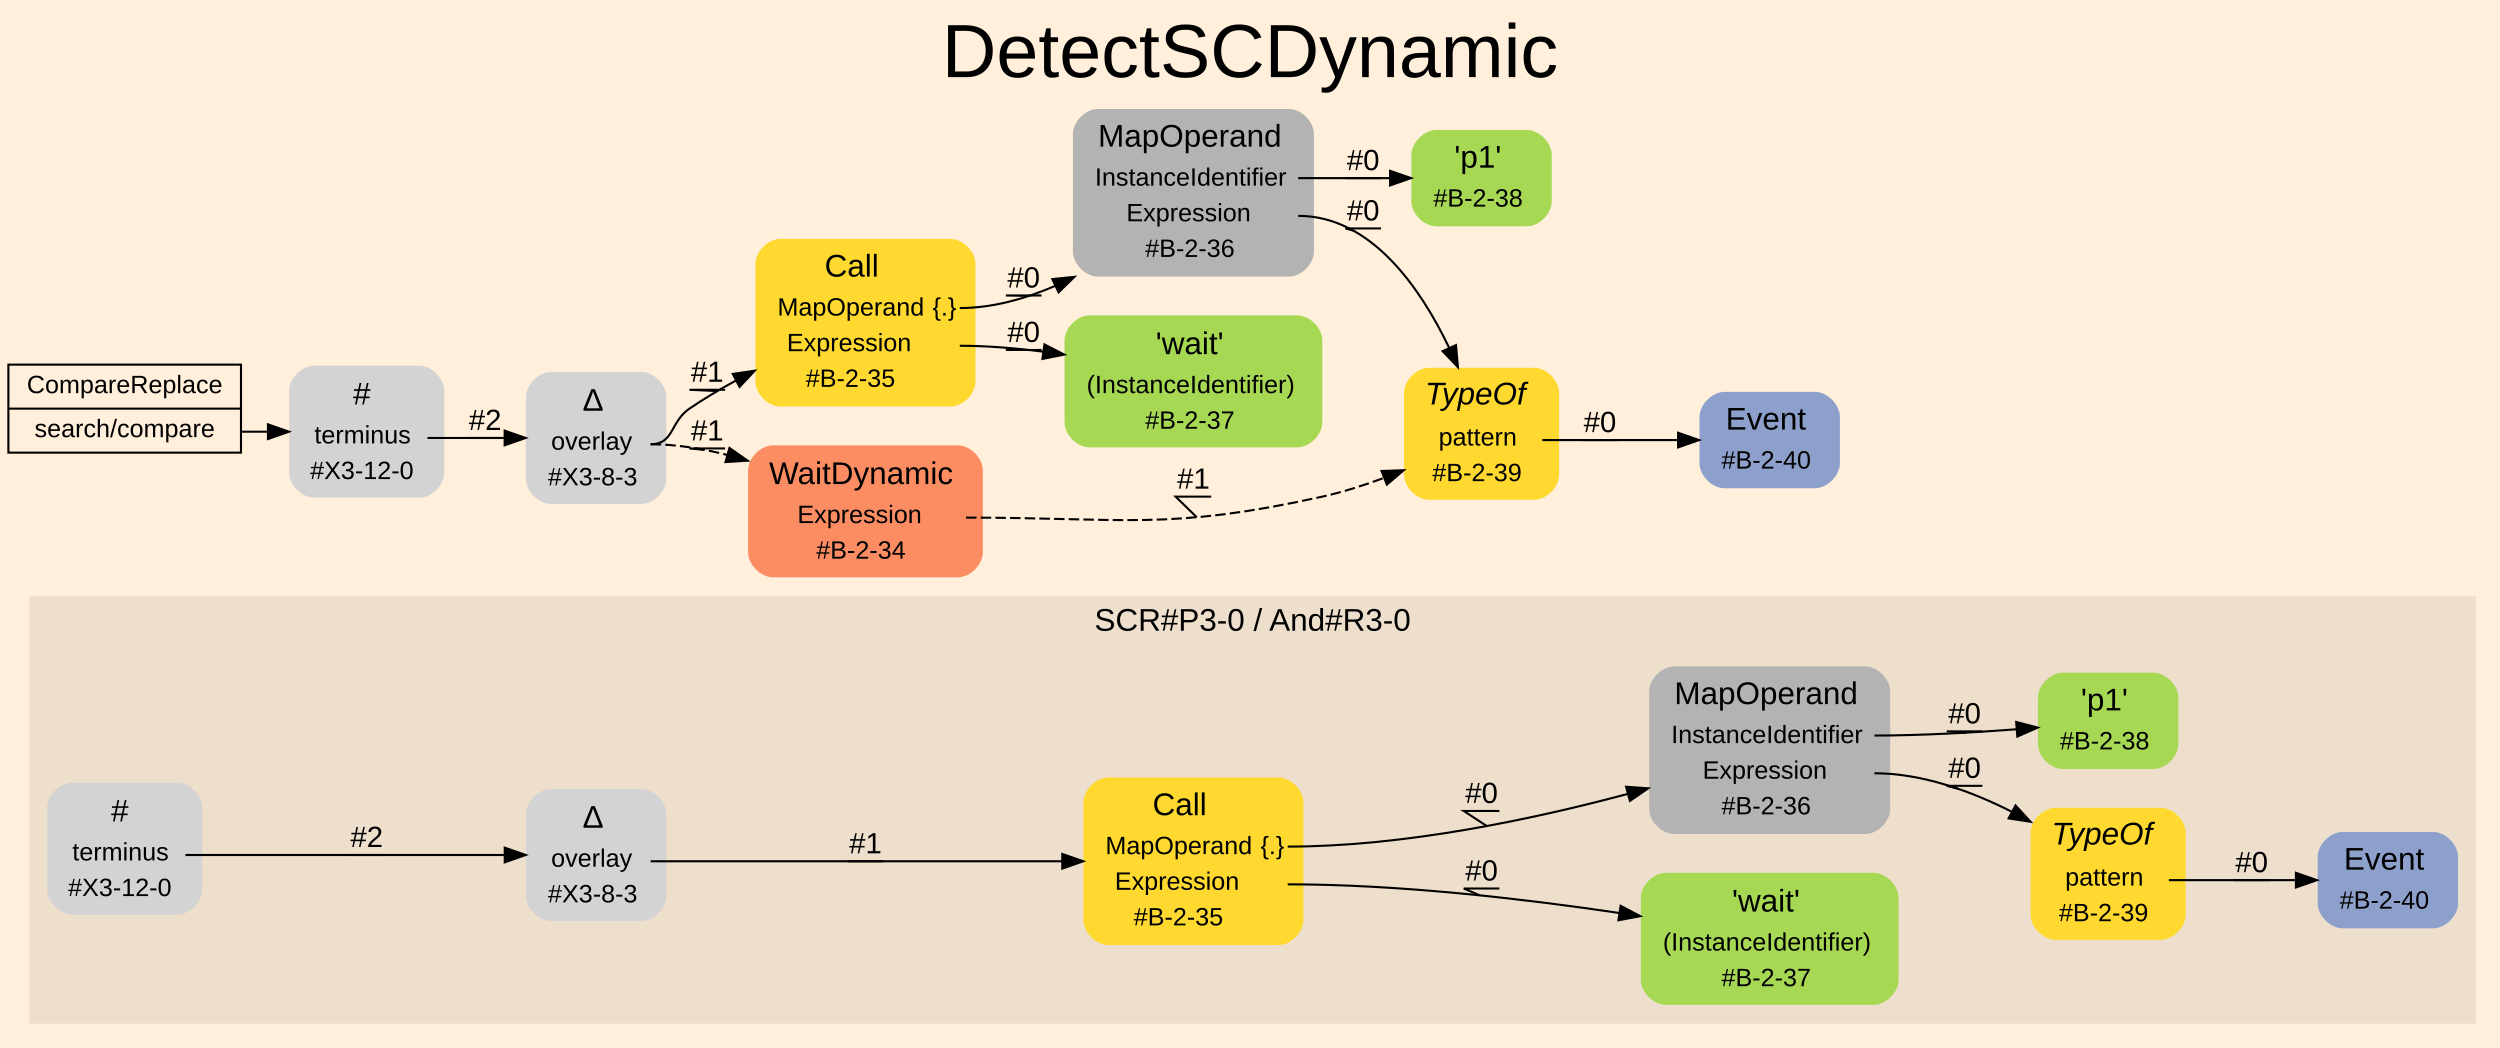
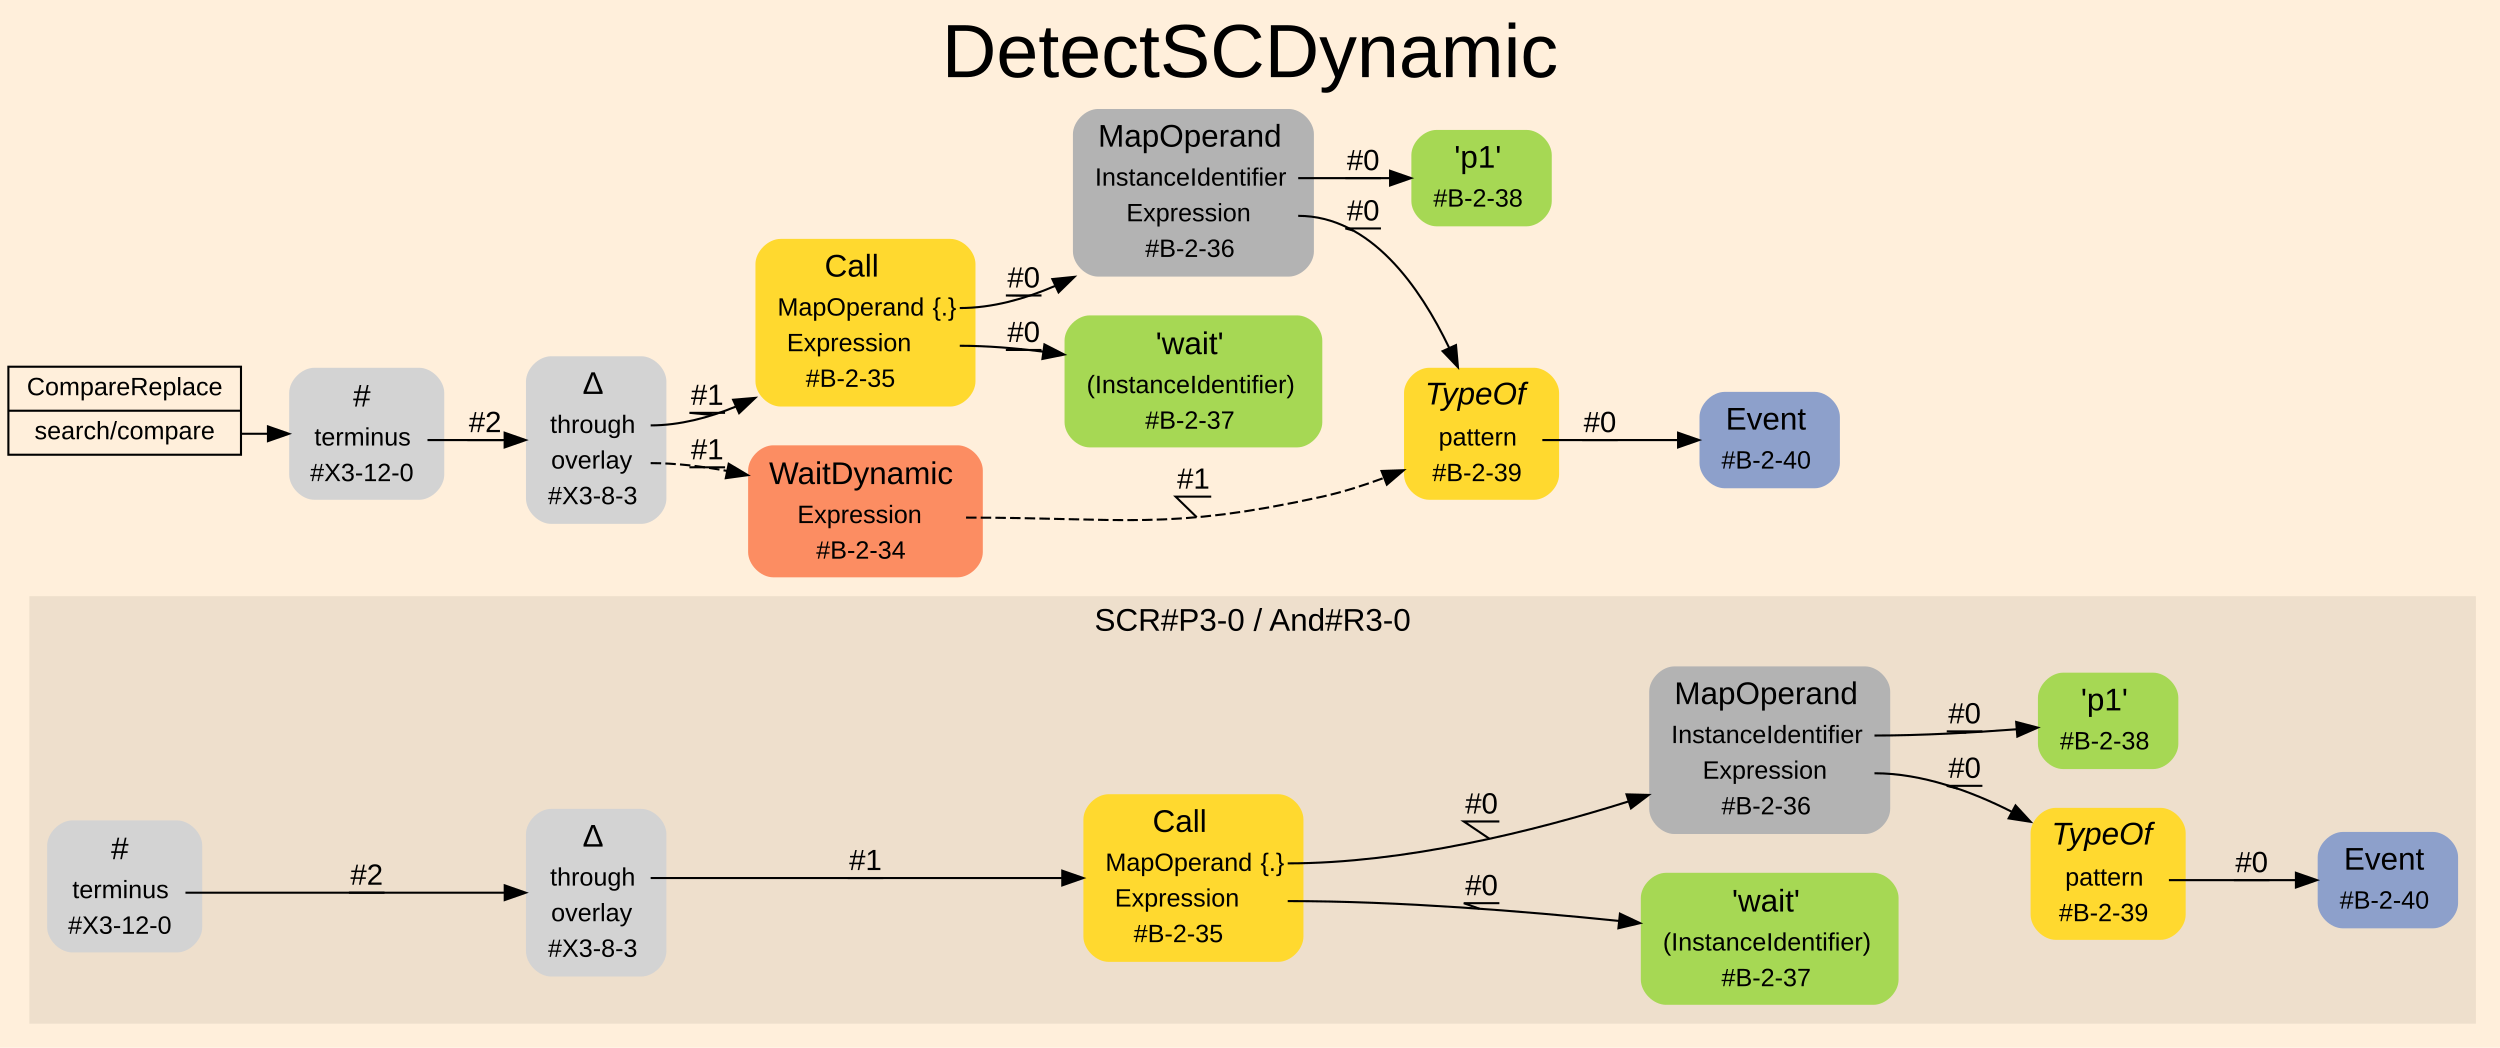
<svg xmlns="http://www.w3.org/2000/svg" width="1193pt" height="500pt" viewBox="0.00 0.00 1193.00 500.00">
  <g id="graph0" class="graph" transform="scale(1 1) rotate(0) translate(4 496)">
    <polygon fill="#ffefdb" stroke="transparent" points="-4,4 -4,-496 1189,-496 1189,4 -4,4" />
    <text text-anchor="middle" x="592.5" y="-459.2" font-family="Arial" font-size="36.00" fill="#000000">DetectSCDynamic</text>
    <g id="clust1" class="cluster">
      <polygon fill="#eedfcc" stroke="#eedfcc" points="10.5,-8 10.5,-211 1177,-211 1177,-8 10.5,-8" />
      <text text-anchor="middle" x="593.75" y="-195" font-family="Arial" font-size="15.00" fill="#000000">SCR#P3-0 / And#R3-0</text>
    </g>
    <g id="node1" class="node">
-       <path fill="#ffd92f" stroke="transparent" d="M606,-125C606,-125 525,-125 525,-125 519,-125 513,-119 513,-113 513,-113 513,-57 513,-57 513,-51 519,-45 525,-45 525,-45 606,-45 606,-45 612,-45 618,-51 618,-57 618,-57 618,-113 618,-113 618,-119 612,-125 606,-125" />
-       <text text-anchor="start" x="546" y="-107" font-family="Arial" font-size="15.00" fill="#000000">Call</text>
-       <text text-anchor="start" x="523.5" y="-88.4" font-family="Arial" font-size="12.00" fill="#000000">MapOperand</text>
-       <text text-anchor="start" x="597.5" y="-88.4" font-family="Arial" font-size="12.00" fill="#000000">{.}</text>
-       <text text-anchor="start" x="528" y="-71.4" font-family="Arial" font-size="12.00" fill="#000000">Expression</text>
-       <text text-anchor="start" x="537" y="-54.4" font-family="Arial" font-size="12.00" fill="#000000">#B-2-35</text>
-     </g>
-     <g id="node6" class="node">
-       <path fill="#a6d854" stroke="transparent" d="M890,-79.5C890,-79.5 791,-79.5 791,-79.5 785,-79.5 779,-73.5 779,-67.5 779,-67.5 779,-28.5 779,-28.5 779,-22.5 785,-16.5 791,-16.5 791,-16.5 890,-16.5 890,-16.5 896,-16.5 902,-22.5 902,-28.5 902,-28.5 902,-67.5 902,-67.5 902,-73.5 896,-79.5 890,-79.5" />
-       <text text-anchor="start" x="822.5" y="-61" font-family="Arial" font-size="15.00" fill="#000000">'wait'</text>
-       <text text-anchor="start" x="789.5" y="-42.4" font-family="Arial" font-size="12.00" fill="#000000">(InstanceIdentifier)</text>
-       <text text-anchor="start" x="817.5" y="-25.4" font-family="Arial" font-size="12.00" fill="#000000">#B-2-37</text>
+       <path fill="#d3d3d3" stroke="transparent" d="M302,-110C302,-110 259,-110 259,-110 253,-110 247,-104 247,-98 247,-98 247,-42 247,-42 247,-36 253,-30 259,-30 259,-30 302,-30 302,-30 308,-30 314,-36 314,-42 314,-42 314,-98 314,-98 314,-104 308,-110 302,-110" />
+       <text text-anchor="start" x="274" y="-92" font-family="Arial" font-size="15.00" fill="#000000">Δ</text>
+       <text text-anchor="start" x="258.5" y="-73.4" font-family="Arial" font-size="12.00" fill="#000000">through</text>
+       <text text-anchor="start" x="259" y="-56.4" font-family="Arial" font-size="12.00" fill="#000000">overlay</text>
+       <text text-anchor="start" x="257.5" y="-39.4" font-family="Arial" font-size="12.00" fill="#000000">#X3-8-3</text>
+     </g>
+     <g id="node3" class="node">
+       <path fill="#ffd92f" stroke="transparent" d="M606,-117C606,-117 525,-117 525,-117 519,-117 513,-111 513,-105 513,-105 513,-49 513,-49 513,-43 519,-37 525,-37 525,-37 606,-37 606,-37 612,-37 618,-43 618,-49 618,-49 618,-105 618,-105 618,-111 612,-117 606,-117" />
+       <text text-anchor="start" x="546" y="-99" font-family="Arial" font-size="15.00" fill="#000000">Call</text>
+       <text text-anchor="start" x="523.5" y="-80.4" font-family="Arial" font-size="12.00" fill="#000000">MapOperand</text>
+       <text text-anchor="start" x="597.5" y="-80.4" font-family="Arial" font-size="12.00" fill="#000000">{.}</text>
+       <text text-anchor="start" x="528" y="-63.4" font-family="Arial" font-size="12.00" fill="#000000">Expression</text>
+       <text text-anchor="start" x="537" y="-46.4" font-family="Arial" font-size="12.00" fill="#000000">#B-2-35</text>
+     </g>
+     <g id="edge1" class="edge">
+       <path fill="none" stroke="#000000" d="M306.5,-77C373.526,-77 450.31,-77 502.763,-77" />
+       <polygon fill="#000000" stroke="#000000" points="502.919,-80.5 512.919,-77 502.919,-73.5 502.919,-80.5" />
+       <text text-anchor="middle" x="409" y="-80.8" font-family="Arial" font-size="14.00" fill="#000000">#1</text>
+       <polyline fill="none" stroke="#000000" points="417.5,-77 400.5,-77 410.196,-77 " />
+     </g>
+     <g id="node2" class="node">
+       <path fill="#d3d3d3" stroke="transparent" d="M80.5,-104.5C80.5,-104.5 30.5,-104.5 30.5,-104.5 24.5,-104.5 18.5,-98.5 18.5,-92.5 18.5,-92.5 18.5,-53.5 18.5,-53.5 18.5,-47.5 24.5,-41.5 30.5,-41.5 30.5,-41.5 80.5,-41.5 80.5,-41.5 86.5,-41.5 92.5,-47.5 92.5,-53.5 92.5,-53.5 92.5,-92.5 92.5,-92.5 92.5,-98.5 86.5,-104.5 80.5,-104.5" />
+       <text text-anchor="start" x="49" y="-86" font-family="Arial" font-size="15.00" fill="#000000">#</text>
+       <text text-anchor="start" x="30.5" y="-67.4" font-family="Arial" font-size="12.00" fill="#000000">terminus</text>
+       <text text-anchor="start" x="28.5" y="-50.4" font-family="Arial" font-size="12.00" fill="#000000">#X3-12-0</text>
    </g>
    <g id="edge2" class="edge">
-       <path fill="none" stroke="#000000" d="M610.5,-74C663.737,-74 723.47,-67.037 768.717,-60.318" />
-       <polygon fill="#000000" stroke="#000000" points="769.363,-63.76 778.726,-58.8 768.314,-56.839 769.363,-63.76" />
-       <text text-anchor="middle" x="703" y="-75.8" font-family="Arial" font-size="14.00" fill="#000000">#0</text>
-       <polyline fill="none" stroke="#000000" points="711.5,-72 694.5,-72 702.137,-68.738 " />
-     </g>
-     <g id="node7" class="node">
+       <path fill="none" stroke="#000000" d="M84.5,-70C136.821,-70 196.998,-70 236.72,-70" />
+       <polygon fill="#000000" stroke="#000000" points="236.858,-73.5 246.858,-70 236.858,-66.5 236.858,-73.5" />
+       <text text-anchor="middle" x="171" y="-73.8" font-family="Arial" font-size="14.00" fill="#000000">#2</text>
+       <polyline fill="none" stroke="#000000" points="179.5,-70 162.5,-70 170.911,-70 " />
+     </g>
+     <g id="node4" class="node">
      <path fill="#b3b3b3" stroke="transparent" d="M886,-178C886,-178 795,-178 795,-178 789,-178 783,-172 783,-166 783,-166 783,-110 783,-110 783,-104 789,-98 795,-98 795,-98 886,-98 886,-98 892,-98 898,-104 898,-110 898,-110 898,-166 898,-166 898,-172 892,-178 886,-178" />
      <text text-anchor="start" x="795" y="-160" font-family="Arial" font-size="15.00" fill="#000000">MapOperand</text>
      <text text-anchor="start" x="793.5" y="-141.4" font-family="Arial" font-size="12.00" fill="#000000">InstanceIdentifier</text>
      <text text-anchor="start" x="808.5" y="-124.4" font-family="Arial" font-size="12.00" fill="#000000">Expression</text>
      <text text-anchor="start" x="817.5" y="-107.4" font-family="Arial" font-size="12.00" fill="#000000">#B-2-36</text>
    </g>
-     <g id="edge1" class="edge">
-       <path fill="none" stroke="#000000" d="M610.5,-92C665.889,-92 727.35,-104.986 772.793,-117.159" />
-       <polygon fill="#000000" stroke="#000000" points="771.96,-120.559 782.529,-119.82 773.805,-113.807 771.96,-120.559" />
-       <text text-anchor="middle" x="703" y="-112.8" font-family="Arial" font-size="14.00" fill="#000000">#0</text>
-       <polyline fill="none" stroke="#000000" points="711.5,-109 694.5,-109 705.477,-101.811 " />
-     </g>
-     <g id="node2" class="node">
-       <path fill="#d3d3d3" stroke="transparent" d="M80.5,-122.5C80.5,-122.5 30.5,-122.5 30.5,-122.5 24.5,-122.5 18.5,-116.5 18.5,-110.5 18.5,-110.5 18.5,-71.5 18.5,-71.5 18.5,-65.5 24.5,-59.5 30.5,-59.5 30.5,-59.5 80.5,-59.5 80.5,-59.5 86.5,-59.5 92.5,-65.5 92.5,-71.5 92.5,-71.5 92.5,-110.5 92.5,-110.5 92.5,-116.5 86.5,-122.5 80.5,-122.5" />
-       <text text-anchor="start" x="49" y="-104" font-family="Arial" font-size="15.00" fill="#000000">#</text>
-       <text text-anchor="start" x="30.5" y="-85.4" font-family="Arial" font-size="12.00" fill="#000000">terminus</text>
-       <text text-anchor="start" x="28.5" y="-68.4" font-family="Arial" font-size="12.00" fill="#000000">#X3-12-0</text>
-     </g>
-     <g id="node3" class="node">
-       <path fill="#d3d3d3" stroke="transparent" d="M302,-119.5C302,-119.5 259,-119.5 259,-119.5 253,-119.5 247,-113.5 247,-107.5 247,-107.5 247,-68.5 247,-68.5 247,-62.5 253,-56.5 259,-56.5 259,-56.5 302,-56.5 302,-56.5 308,-56.5 314,-62.5 314,-68.5 314,-68.5 314,-107.5 314,-107.5 314,-113.5 308,-119.5 302,-119.5" />
-       <text text-anchor="start" x="274" y="-101" font-family="Arial" font-size="15.00" fill="#000000">Δ</text>
-       <text text-anchor="start" x="259" y="-82.4" font-family="Arial" font-size="12.00" fill="#000000">overlay</text>
-       <text text-anchor="start" x="257.5" y="-65.4" font-family="Arial" font-size="12.00" fill="#000000">#X3-8-3</text>
-     </g>
    <g id="edge3" class="edge">
-       <path fill="none" stroke="#000000" d="M84.5,-88C136.821,-88 196.998,-88 236.72,-88" />
-       <polygon fill="#000000" stroke="#000000" points="236.858,-91.5 246.858,-88 236.858,-84.5 236.858,-91.5" />
-       <text text-anchor="middle" x="171" y="-91.8" font-family="Arial" font-size="14.00" fill="#000000">#2</text>
-       <polyline fill="none" stroke="#000000" points="179.5,-88 162.5,-88 170.911,-88 " />
+       <path fill="none" stroke="#000000" d="M610.5,-84C666.29,-84 727.726,-99.245 773.057,-113.534" />
+       <polygon fill="#000000" stroke="#000000" points="772.176,-116.927 782.767,-116.658 774.319,-110.263 772.176,-116.927" />
+       <text text-anchor="middle" x="703" y="-107.8" font-family="Arial" font-size="14.00" fill="#000000">#0</text>
+       <polyline fill="none" stroke="#000000" points="711.5,-104 694.5,-104 706.781,-95.728 " />
+     </g>
+     <g id="node5" class="node">
+       <path fill="#a6d854" stroke="transparent" d="M890,-79.5C890,-79.5 791,-79.5 791,-79.5 785,-79.5 779,-73.5 779,-67.5 779,-67.5 779,-28.5 779,-28.5 779,-22.5 785,-16.5 791,-16.5 791,-16.5 890,-16.5 890,-16.5 896,-16.5 902,-22.5 902,-28.5 902,-28.5 902,-67.5 902,-67.5 902,-73.5 896,-79.5 890,-79.5" />
+       <text text-anchor="start" x="822.5" y="-61" font-family="Arial" font-size="15.00" fill="#000000">'wait'</text>
+       <text text-anchor="start" x="789.5" y="-42.4" font-family="Arial" font-size="12.00" fill="#000000">(InstanceIdentifier)</text>
+       <text text-anchor="start" x="817.5" y="-25.4" font-family="Arial" font-size="12.00" fill="#000000">#B-2-37</text>
    </g>
    <g id="edge4" class="edge">
-       <path fill="none" stroke="#000000" d="M306.5,-85C373.526,-85 450.31,-85 502.763,-85" />
-       <polygon fill="#000000" stroke="#000000" points="502.919,-88.5 512.919,-85 502.919,-81.5 502.919,-88.5" />
-       <text text-anchor="middle" x="409" y="-88.8" font-family="Arial" font-size="14.00" fill="#000000">#1</text>
-       <polyline fill="none" stroke="#000000" points="417.5,-85 400.5,-85 410.196,-85 " />
-     </g>
-     <g id="node4" class="node">
-       <path fill="#8da0cb" stroke="transparent" d="M1157,-99C1157,-99 1114,-99 1114,-99 1108,-99 1102,-93 1102,-87 1102,-87 1102,-65 1102,-65 1102,-59 1108,-53 1114,-53 1114,-53 1157,-53 1157,-53 1163,-53 1169,-59 1169,-65 1169,-65 1169,-87 1169,-87 1169,-93 1163,-99 1157,-99" />
-       <text text-anchor="start" x="1114.5" y="-81" font-family="Arial" font-size="15.00" fill="#000000">Event</text>
-       <text text-anchor="start" x="1112.5" y="-62.4" font-family="Arial" font-size="12.00" fill="#000000">#B-2-40</text>
-     </g>
-     <g id="node5" class="node">
+       <path fill="none" stroke="#000000" d="M610.5,-66C663.562,-66 723.301,-61.179 768.595,-56.528" />
+       <polygon fill="#000000" stroke="#000000" points="769.034,-60.001 778.615,-55.477 768.304,-53.039 769.034,-60.001" />
+       <text text-anchor="middle" x="703" y="-68.8" font-family="Arial" font-size="14.00" fill="#000000">#0</text>
+       <polyline fill="none" stroke="#000000" points="711.5,-65 694.5,-65 701.989,-62.357 " />
+     </g>
+     <g id="node6" class="node">
+       <path fill="#ffd92f" stroke="transparent" d="M1027,-110.5C1027,-110.5 977,-110.5 977,-110.5 971,-110.5 965,-104.5 965,-98.5 965,-98.5 965,-59.5 965,-59.5 965,-53.5 971,-47.5 977,-47.5 977,-47.5 1027,-47.5 1027,-47.5 1033,-47.5 1039,-53.5 1039,-59.5 1039,-59.5 1039,-98.5 1039,-98.5 1039,-104.5 1033,-110.5 1027,-110.5" />
+       <text text-anchor="start" x="975" y="-93" font-family="Arial" font-style="italic" font-size="15.00" fill="#000000">TypeOf</text>
+       <text text-anchor="start" x="981.5" y="-73.4" font-family="Arial" font-size="12.00" fill="#000000">pattern</text>
+       <text text-anchor="start" x="978.5" y="-56.4" font-family="Arial" font-size="12.00" fill="#000000">#B-2-39</text>
+     </g>
+     <g id="edge6" class="edge">
+       <path fill="none" stroke="#000000" d="M890.5,-127C913.242,-127 936.623,-118.471 956.064,-108.604" />
+       <polygon fill="#000000" stroke="#000000" points="957.81,-111.639 964.985,-103.844 954.515,-105.463 957.81,-111.639" />
+       <text text-anchor="middle" x="933.5" y="-124.8" font-family="Arial" font-size="14.00" fill="#000000">#0</text>
+       <polyline fill="none" stroke="#000000" points="942,-121 925,-121 930.213,-119.662 " />
+     </g>
+     <g id="node7" class="node">
      <path fill="#a6d854" stroke="transparent" d="M1023.5,-175C1023.5,-175 980.5,-175 980.5,-175 974.5,-175 968.5,-169 968.5,-163 968.5,-163 968.5,-141 968.5,-141 968.5,-135 974.5,-129 980.5,-129 980.5,-129 1023.5,-129 1023.5,-129 1029.5,-129 1035.5,-135 1035.5,-141 1035.5,-141 1035.5,-163 1035.5,-163 1035.5,-169 1029.5,-175 1023.5,-175" />
      <text text-anchor="start" x="989" y="-157" font-family="Arial" font-size="15.00" fill="#000000">'p1'</text>
      <text text-anchor="start" x="979" y="-138.4" font-family="Arial" font-size="12.00" fill="#000000">#B-2-38</text>
    </g>
    <g id="edge5" class="edge">
      <path fill="none" stroke="#000000" d="M890.5,-145C912.9,-145 937.781,-146.425 958.347,-147.988" />
      <polygon fill="#000000" stroke="#000000" points="958.121,-151.482 968.368,-148.787 958.677,-144.504 958.121,-151.482" />
      <text text-anchor="middle" x="933.5" y="-150.8" font-family="Arial" font-size="14.00" fill="#000000">#0</text>
      <polyline fill="none" stroke="#000000" points="942,-147 925,-147 934.283,-146.386 " />
    </g>
    <g id="node8" class="node">
-       <path fill="#ffd92f" stroke="transparent" d="M1027,-110.5C1027,-110.5 977,-110.5 977,-110.5 971,-110.5 965,-104.5 965,-98.5 965,-98.5 965,-59.5 965,-59.5 965,-53.5 971,-47.5 977,-47.5 977,-47.5 1027,-47.5 1027,-47.5 1033,-47.5 1039,-53.5 1039,-59.5 1039,-59.5 1039,-98.5 1039,-98.5 1039,-104.5 1033,-110.5 1027,-110.5" />
-       <text text-anchor="start" x="975" y="-93" font-family="Arial" font-style="italic" font-size="15.00" fill="#000000">TypeOf</text>
-       <text text-anchor="start" x="981.5" y="-73.4" font-family="Arial" font-size="12.00" fill="#000000">pattern</text>
-       <text text-anchor="start" x="978.5" y="-56.4" font-family="Arial" font-size="12.00" fill="#000000">#B-2-39</text>
-     </g>
-     <g id="edge6" class="edge">
-       <path fill="none" stroke="#000000" d="M890.5,-127C913.242,-127 936.623,-118.471 956.064,-108.604" />
-       <polygon fill="#000000" stroke="#000000" points="957.81,-111.639 964.985,-103.844 954.515,-105.463 957.81,-111.639" />
-       <text text-anchor="middle" x="933.5" y="-124.8" font-family="Arial" font-size="14.00" fill="#000000">#0</text>
-       <polyline fill="none" stroke="#000000" points="942,-121 925,-121 930.213,-119.662 " />
+       <path fill="#8da0cb" stroke="transparent" d="M1157,-99C1157,-99 1114,-99 1114,-99 1108,-99 1102,-93 1102,-87 1102,-87 1102,-65 1102,-65 1102,-59 1108,-53 1114,-53 1114,-53 1157,-53 1157,-53 1163,-53 1169,-59 1169,-65 1169,-65 1169,-87 1169,-87 1169,-93 1163,-99 1157,-99" />
+       <text text-anchor="start" x="1114.5" y="-81" font-family="Arial" font-size="15.00" fill="#000000">Event</text>
+       <text text-anchor="start" x="1112.5" y="-62.4" font-family="Arial" font-size="12.00" fill="#000000">#B-2-40</text>
    </g>
    <g id="edge7" class="edge">
      <path fill="none" stroke="#000000" d="M1031,-76C1050.9,-76 1072.931,-76 1091.615,-76" />
      <polygon fill="#000000" stroke="#000000" points="1091.615,-79.5 1101.615,-76 1091.615,-72.5 1091.615,-79.5" />
      <text text-anchor="middle" x="1070.5" y="-79.8" font-family="Arial" font-size="14.00" fill="#000000">#0</text>
      <polyline fill="none" stroke="#000000" points="1079,-76 1062,-76 1070.429,-76 " />
    </g>
    <g id="node9" class="node">
-       <polygon fill="#ffefdb" stroke="#000000" points="0,-280 0,-322 111,-322 111,-280 0,-280" />
-       <text text-anchor="middle" x="55.5" y="-308.4" font-family="Arial" font-size="12.00" fill="#000000">CompareReplace</text>
-       <polyline fill="none" stroke="#000000" points="0,-301 111,-301 " />
-       <text text-anchor="middle" x="55.5" y="-287.4" font-family="Arial" font-size="12.00" fill="#000000">search/compare</text>
+       <polygon fill="#ffefdb" stroke="#000000" points="0,-279 0,-321 111,-321 111,-279 0,-279" />
+       <text text-anchor="middle" x="55.5" y="-307.4" font-family="Arial" font-size="12.00" fill="#000000">CompareReplace</text>
+       <polyline fill="none" stroke="#000000" points="0,-300 111,-300 " />
+       <text text-anchor="middle" x="55.5" y="-286.4" font-family="Arial" font-size="12.00" fill="#000000">search/compare</text>
    </g>
    <g id="node10" class="node">
-       <path fill="#d3d3d3" stroke="transparent" d="M196,-321.5C196,-321.5 146,-321.5 146,-321.5 140,-321.5 134,-315.5 134,-309.5 134,-309.5 134,-270.5 134,-270.5 134,-264.5 140,-258.5 146,-258.5 146,-258.5 196,-258.5 196,-258.5 202,-258.5 208,-264.5 208,-270.5 208,-270.5 208,-309.5 208,-309.5 208,-315.5 202,-321.5 196,-321.5" />
-       <text text-anchor="start" x="164.5" y="-303" font-family="Arial" font-size="15.00" fill="#000000">#</text>
-       <text text-anchor="start" x="146" y="-284.4" font-family="Arial" font-size="12.00" fill="#000000">terminus</text>
-       <text text-anchor="start" x="144" y="-267.4" font-family="Arial" font-size="12.00" fill="#000000">#X3-12-0</text>
+       <path fill="#d3d3d3" stroke="transparent" d="M196,-320.5C196,-320.5 146,-320.5 146,-320.5 140,-320.5 134,-314.5 134,-308.5 134,-308.5 134,-269.5 134,-269.5 134,-263.5 140,-257.5 146,-257.5 146,-257.5 196,-257.5 196,-257.5 202,-257.5 208,-263.5 208,-269.5 208,-269.5 208,-308.5 208,-308.5 208,-314.5 202,-320.5 196,-320.5" />
+       <text text-anchor="start" x="164.5" y="-302" font-family="Arial" font-size="15.00" fill="#000000">#</text>
+       <text text-anchor="start" x="146" y="-283.4" font-family="Arial" font-size="12.00" fill="#000000">terminus</text>
+       <text text-anchor="start" x="144" y="-266.4" font-family="Arial" font-size="12.00" fill="#000000">#X3-12-0</text>
    </g>
    <g id="edge8" class="edge">
-       <path fill="none" stroke="#000000" d="M111,-290C115.16,-290 119.483,-290 123.815,-290" />
-       <polygon fill="#000000" stroke="#000000" points="123.873,-293.5 133.873,-290 123.873,-286.5 123.873,-293.5" />
+       <path fill="none" stroke="#000000" d="M111,-289C115.16,-289 119.483,-289 123.815,-289" />
+       <polygon fill="#000000" stroke="#000000" points="123.873,-292.5 133.873,-289 123.873,-285.5 123.873,-292.5" />
    </g>
    <g id="node11" class="node">
-       <path fill="#d3d3d3" stroke="transparent" d="M302,-318.5C302,-318.5 259,-318.5 259,-318.5 253,-318.5 247,-312.5 247,-306.5 247,-306.5 247,-267.5 247,-267.5 247,-261.5 253,-255.5 259,-255.5 259,-255.5 302,-255.5 302,-255.5 308,-255.5 314,-261.5 314,-267.5 314,-267.5 314,-306.5 314,-306.5 314,-312.5 308,-318.5 302,-318.5" />
-       <text text-anchor="start" x="274" y="-300" font-family="Arial" font-size="15.00" fill="#000000">Δ</text>
-       <text text-anchor="start" x="259" y="-281.4" font-family="Arial" font-size="12.00" fill="#000000">overlay</text>
-       <text text-anchor="start" x="257.5" y="-264.4" font-family="Arial" font-size="12.00" fill="#000000">#X3-8-3</text>
+       <path fill="#d3d3d3" stroke="transparent" d="M302,-326C302,-326 259,-326 259,-326 253,-326 247,-320 247,-314 247,-314 247,-258 247,-258 247,-252 253,-246 259,-246 259,-246 302,-246 302,-246 308,-246 314,-252 314,-258 314,-258 314,-314 314,-314 314,-320 308,-326 302,-326" />
+       <text text-anchor="start" x="274" y="-308" font-family="Arial" font-size="15.00" fill="#000000">Δ</text>
+       <text text-anchor="start" x="258.5" y="-289.4" font-family="Arial" font-size="12.00" fill="#000000">through</text>
+       <text text-anchor="start" x="259" y="-272.4" font-family="Arial" font-size="12.00" fill="#000000">overlay</text>
+       <text text-anchor="start" x="257.5" y="-255.4" font-family="Arial" font-size="12.00" fill="#000000">#X3-8-3</text>
    </g>
    <g id="edge9" class="edge">
-       <path fill="none" stroke="#000000" d="M200,-287C211.89,-287 224.768,-287 236.665,-287" />
-       <polygon fill="#000000" stroke="#000000" points="236.816,-290.5 246.816,-287 236.816,-283.5 236.816,-290.5" />
-       <text text-anchor="middle" x="227.5" y="-290.8" font-family="Arial" font-size="14.00" fill="#000000">#2</text>
-       <polyline fill="none" stroke="#000000" points="236,-287 219,-287 227.589,-287 " />
+       <path fill="none" stroke="#000000" d="M200,-286C211.89,-286 224.768,-286 236.665,-286" />
+       <polygon fill="#000000" stroke="#000000" points="236.816,-289.5 246.816,-286 236.816,-282.5 236.816,-289.5" />
+       <text text-anchor="middle" x="227.5" y="-289.8" font-family="Arial" font-size="14.00" fill="#000000">#2</text>
+       <polyline fill="none" stroke="#000000" points="236,-286 219,-286 227.589,-286 " />
    </g>
    <g id="node12" class="node">
      <path fill="#ffd92f" stroke="transparent" d="M449.5,-382C449.5,-382 368.5,-382 368.5,-382 362.5,-382 356.5,-376 356.5,-370 356.5,-370 356.5,-314 356.5,-314 356.5,-308 362.5,-302 368.5,-302 368.5,-302 449.5,-302 449.5,-302 455.5,-302 461.5,-308 461.5,-314 461.5,-314 461.5,-370 461.5,-370 461.5,-376 455.5,-382 449.5,-382" />
      <text text-anchor="start" x="389.5" y="-364" font-family="Arial" font-size="15.00" fill="#000000">Call</text>
      <text text-anchor="start" x="367" y="-345.4" font-family="Arial" font-size="12.00" fill="#000000">MapOperand</text>
      <text text-anchor="start" x="441" y="-345.4" font-family="Arial" font-size="12.00" fill="#000000">{.}</text>
      <text text-anchor="start" x="371.5" y="-328.4" font-family="Arial" font-size="12.00" fill="#000000">Expression</text>
      <text text-anchor="start" x="380.5" y="-311.4" font-family="Arial" font-size="12.00" fill="#000000">#B-2-35</text>
    </g>
    <g id="edge10" class="edge">
-       <path fill="none" stroke="#000000" d="M306.5,-284C317.666,-284 315.775,-294.708 325,-301 331.938,-305.732 339.503,-310.227 347.159,-314.386" />
-       <polygon fill="#000000" stroke="#000000" points="345.674,-317.56 356.155,-319.109 348.928,-311.362 345.674,-317.56" />
-       <text text-anchor="middle" x="333.5" y="-313.8" font-family="Arial" font-size="14.00" fill="#000000">#1</text>
-       <polyline fill="none" stroke="#000000" points="342,-310 325,-310 338.26,-309.364 " />
+       <path fill="none" stroke="#000000" d="M306.5,-293C320.308,-293 334.23,-296.664 347.17,-301.989" />
+       <polygon fill="#000000" stroke="#000000" points="345.847,-305.231 356.403,-306.131 348.712,-298.845 345.847,-305.231" />
+       <text text-anchor="middle" x="333.5" y="-302.8" font-family="Arial" font-size="14.00" fill="#000000">#1</text>
+       <polyline fill="none" stroke="#000000" points="342,-299 325,-299 336.043,-297.935 " />
    </g>
    <g id="node18" class="node">
      <path fill="#fc8d62" stroke="transparent" d="M453,-283.5C453,-283.5 365,-283.5 365,-283.5 359,-283.5 353,-277.5 353,-271.5 353,-271.5 353,-232.5 353,-232.5 353,-226.5 359,-220.5 365,-220.5 365,-220.5 453,-220.5 453,-220.5 459,-220.5 465,-226.5 465,-232.5 465,-232.5 465,-271.5 465,-271.5 465,-277.5 459,-283.5 453,-283.5" />
      <text text-anchor="start" x="363" y="-265" font-family="Arial" font-size="15.00" fill="#000000">WaitDynamic</text>
      <text text-anchor="start" x="376.5" y="-246.4" font-family="Arial" font-size="12.00" fill="#000000">Expression</text>
      <text text-anchor="start" x="385.5" y="-229.4" font-family="Arial" font-size="12.00" fill="#000000">#B-2-34</text>
    </g>
    <g id="edge11" class="edge">
-       <path fill="none" stroke="#000000" stroke-dasharray="5,2" d="M306.5,-284C318.515,-284 330.978,-281.972 342.901,-278.936" />
-       <polygon fill="#000000" stroke="#000000" points="344.082,-282.24 352.767,-276.172 342.194,-275.5 344.082,-282.24" />
-       <text text-anchor="middle" x="333.5" y="-285.8" font-family="Arial" font-size="14.00" fill="#000000">#1</text>
-       <polyline fill="none" stroke="#000000" points="342,-282 325,-282 332.165,-281.347 " />
+       <path fill="none" stroke="#000000" stroke-dasharray="5,2" d="M306.5,-275C318.397,-275 330.887,-273.507 342.894,-271.281" />
+       <polygon fill="#000000" stroke="#000000" points="343.743,-274.68 352.844,-269.255 342.347,-267.82 343.743,-274.68" />
+       <text text-anchor="middle" x="333.5" y="-276.8" font-family="Arial" font-size="14.00" fill="#000000">#1</text>
+       <polyline fill="none" stroke="#000000" points="342,-273 325,-273 332.101,-273.05 " />
    </g>
    <g id="node13" class="node">
      <path fill="#b3b3b3" stroke="transparent" d="M611,-444C611,-444 520,-444 520,-444 514,-444 508,-438 508,-432 508,-432 508,-376 508,-376 508,-370 514,-364 520,-364 520,-364 611,-364 611,-364 617,-364 623,-370 623,-376 623,-376 623,-432 623,-432 623,-438 617,-444 611,-444" />
      <text text-anchor="start" x="520" y="-426" font-family="Arial" font-size="15.00" fill="#000000">MapOperand</text>
      <text text-anchor="start" x="518.5" y="-407.4" font-family="Arial" font-size="12.00" fill="#000000">InstanceIdentifier</text>
      <text text-anchor="start" x="533.5" y="-390.4" font-family="Arial" font-size="12.00" fill="#000000">Expression</text>
      <text text-anchor="start" x="542.5" y="-373.4" font-family="Arial" font-size="12.00" fill="#000000">#B-2-36</text>
    </g>
    <g id="edge12" class="edge">
      <path fill="none" stroke="#000000" d="M454,-349C469.493,-349 485.063,-353.324 499.45,-359.547" />
      <polygon fill="#000000" stroke="#000000" points="498.179,-362.816 508.72,-363.884 501.146,-356.476 498.179,-362.816" />
      <text text-anchor="middle" x="484.5" y="-358.8" font-family="Arial" font-size="14.00" fill="#000000">#0</text>
      <polyline fill="none" stroke="#000000" points="493,-355 476,-355 487.058,-354.801 " />
    </g>
    <g id="node17" class="node">
      <path fill="#a6d854" stroke="transparent" d="M615,-345.5C615,-345.5 516,-345.5 516,-345.5 510,-345.5 504,-339.5 504,-333.5 504,-333.5 504,-294.5 504,-294.5 504,-288.5 510,-282.5 516,-282.5 516,-282.5 615,-282.5 615,-282.5 621,-282.5 627,-288.5 627,-294.5 627,-294.5 627,-333.5 627,-333.5 627,-339.5 621,-345.5 615,-345.5" />
      <text text-anchor="start" x="547.5" y="-327" font-family="Arial" font-size="15.00" fill="#000000">'wait'</text>
      <text text-anchor="start" x="514.5" y="-308.4" font-family="Arial" font-size="12.00" fill="#000000">(InstanceIdentifier)</text>
      <text text-anchor="start" x="542.5" y="-291.4" font-family="Arial" font-size="12.00" fill="#000000">#B-2-37</text>
    </g>
    <g id="edge13" class="edge">
      <path fill="none" stroke="#000000" d="M454,-331C466.951,-331 480.653,-329.865 493.853,-328.182" />
      <polygon fill="#000000" stroke="#000000" points="494.404,-331.639 503.828,-326.798 493.442,-324.706 494.404,-331.639" />
      <text text-anchor="middle" x="484.5" y="-332.8" font-family="Arial" font-size="14.00" fill="#000000">#0</text>
      <polyline fill="none" stroke="#000000" points="493,-329 476,-329 483.565,-329.365 " />
    </g>
    <g id="node14" class="node">
      <path fill="#a6d854" stroke="transparent" d="M724.5,-434C724.5,-434 681.5,-434 681.5,-434 675.5,-434 669.5,-428 669.5,-422 669.5,-422 669.5,-400 669.5,-400 669.5,-394 675.5,-388 681.5,-388 681.5,-388 724.5,-388 724.5,-388 730.5,-388 736.5,-394 736.5,-400 736.5,-400 736.5,-422 736.5,-422 736.5,-428 730.5,-434 724.5,-434" />
      <text text-anchor="start" x="690" y="-416" font-family="Arial" font-size="15.00" fill="#000000">'p1'</text>
      <text text-anchor="start" x="680" y="-397.4" font-family="Arial" font-size="12.00" fill="#000000">#B-2-38</text>
    </g>
    <g id="edge14" class="edge">
      <path fill="none" stroke="#000000" d="M615.5,-411C629.663,-411 645.116,-411 659.04,-411" />
      <polygon fill="#000000" stroke="#000000" points="659.344,-414.5 669.344,-411 659.344,-407.5 659.344,-414.5" />
      <text text-anchor="middle" x="646.5" y="-414.8" font-family="Arial" font-size="14.00" fill="#000000">#0</text>
      <polyline fill="none" stroke="#000000" points="655,-411 638,-411 646.309,-411 " />
    </g>
    <g id="node15" class="node">
      <path fill="#ffd92f" stroke="transparent" d="M728,-320.5C728,-320.5 678,-320.5 678,-320.5 672,-320.5 666,-314.5 666,-308.5 666,-308.5 666,-269.5 666,-269.5 666,-263.5 672,-257.5 678,-257.5 678,-257.5 728,-257.5 728,-257.5 734,-257.5 740,-263.5 740,-269.5 740,-269.5 740,-308.5 740,-308.5 740,-314.5 734,-320.5 728,-320.5" />
      <text text-anchor="start" x="676" y="-303" font-family="Arial" font-style="italic" font-size="15.00" fill="#000000">TypeOf</text>
      <text text-anchor="start" x="682.5" y="-283.4" font-family="Arial" font-size="12.00" fill="#000000">pattern</text>
      <text text-anchor="start" x="679.5" y="-266.4" font-family="Arial" font-size="12.00" fill="#000000">#B-2-39</text>
    </g>
    <g id="edge15" class="edge">
      <path fill="none" stroke="#000000" d="M615.5,-393C649.992,-393 673.624,-359.09 687.551,-329.996" />
      <polygon fill="#000000" stroke="#000000" points="690.793,-331.322 691.733,-320.769 684.417,-328.432 690.793,-331.322" />
      <text text-anchor="middle" x="646.5" y="-390.8" font-family="Arial" font-size="14.00" fill="#000000">#0</text>
      <polyline fill="none" stroke="#000000" points="655,-387 638,-387 641.717,-386.001 " />
    </g>
    <g id="node16" class="node">
      <path fill="#8da0cb" stroke="transparent" d="M862,-309C862,-309 819,-309 819,-309 813,-309 807,-303 807,-297 807,-297 807,-275 807,-275 807,-269 813,-263 819,-263 819,-263 862,-263 862,-263 868,-263 874,-269 874,-275 874,-275 874,-297 874,-297 874,-303 868,-309 862,-309" />
      <text text-anchor="start" x="819.5" y="-291" font-family="Arial" font-size="15.00" fill="#000000">Event</text>
      <text text-anchor="start" x="817.5" y="-272.4" font-family="Arial" font-size="12.00" fill="#000000">#B-2-40</text>
    </g>
    <g id="edge16" class="edge">
      <path fill="none" stroke="#000000" d="M732,-286C753.236,-286 776.811,-286 796.545,-286" />
      <polygon fill="#000000" stroke="#000000" points="796.778,-289.5 806.778,-286 796.778,-282.5 796.778,-289.5" />
      <text text-anchor="middle" x="759.5" y="-289.8" font-family="Arial" font-size="14.00" fill="#000000">#0</text>
      <polyline fill="none" stroke="#000000" points="768,-286 751,-286 759.662,-286 " />
    </g>
    <g id="edge17" class="edge">
      <path fill="none" stroke="#000000" stroke-dasharray="5,2" d="M457,-249C532.686,-249 553.095,-242.678 627,-259 636.765,-261.157 646.916,-264.401 656.499,-267.969" />
      <polygon fill="#000000" stroke="#000000" points="655.269,-271.247 665.857,-271.618 657.812,-264.725 655.269,-271.247" />
      <text text-anchor="middle" x="565.5" y="-262.8" font-family="Arial" font-size="14.00" fill="#000000">#1</text>
      <polyline fill="none" stroke="#000000" points="574,-259 557,-259 567.095,-249.171 " />
    </g>
  </g>
</svg>
